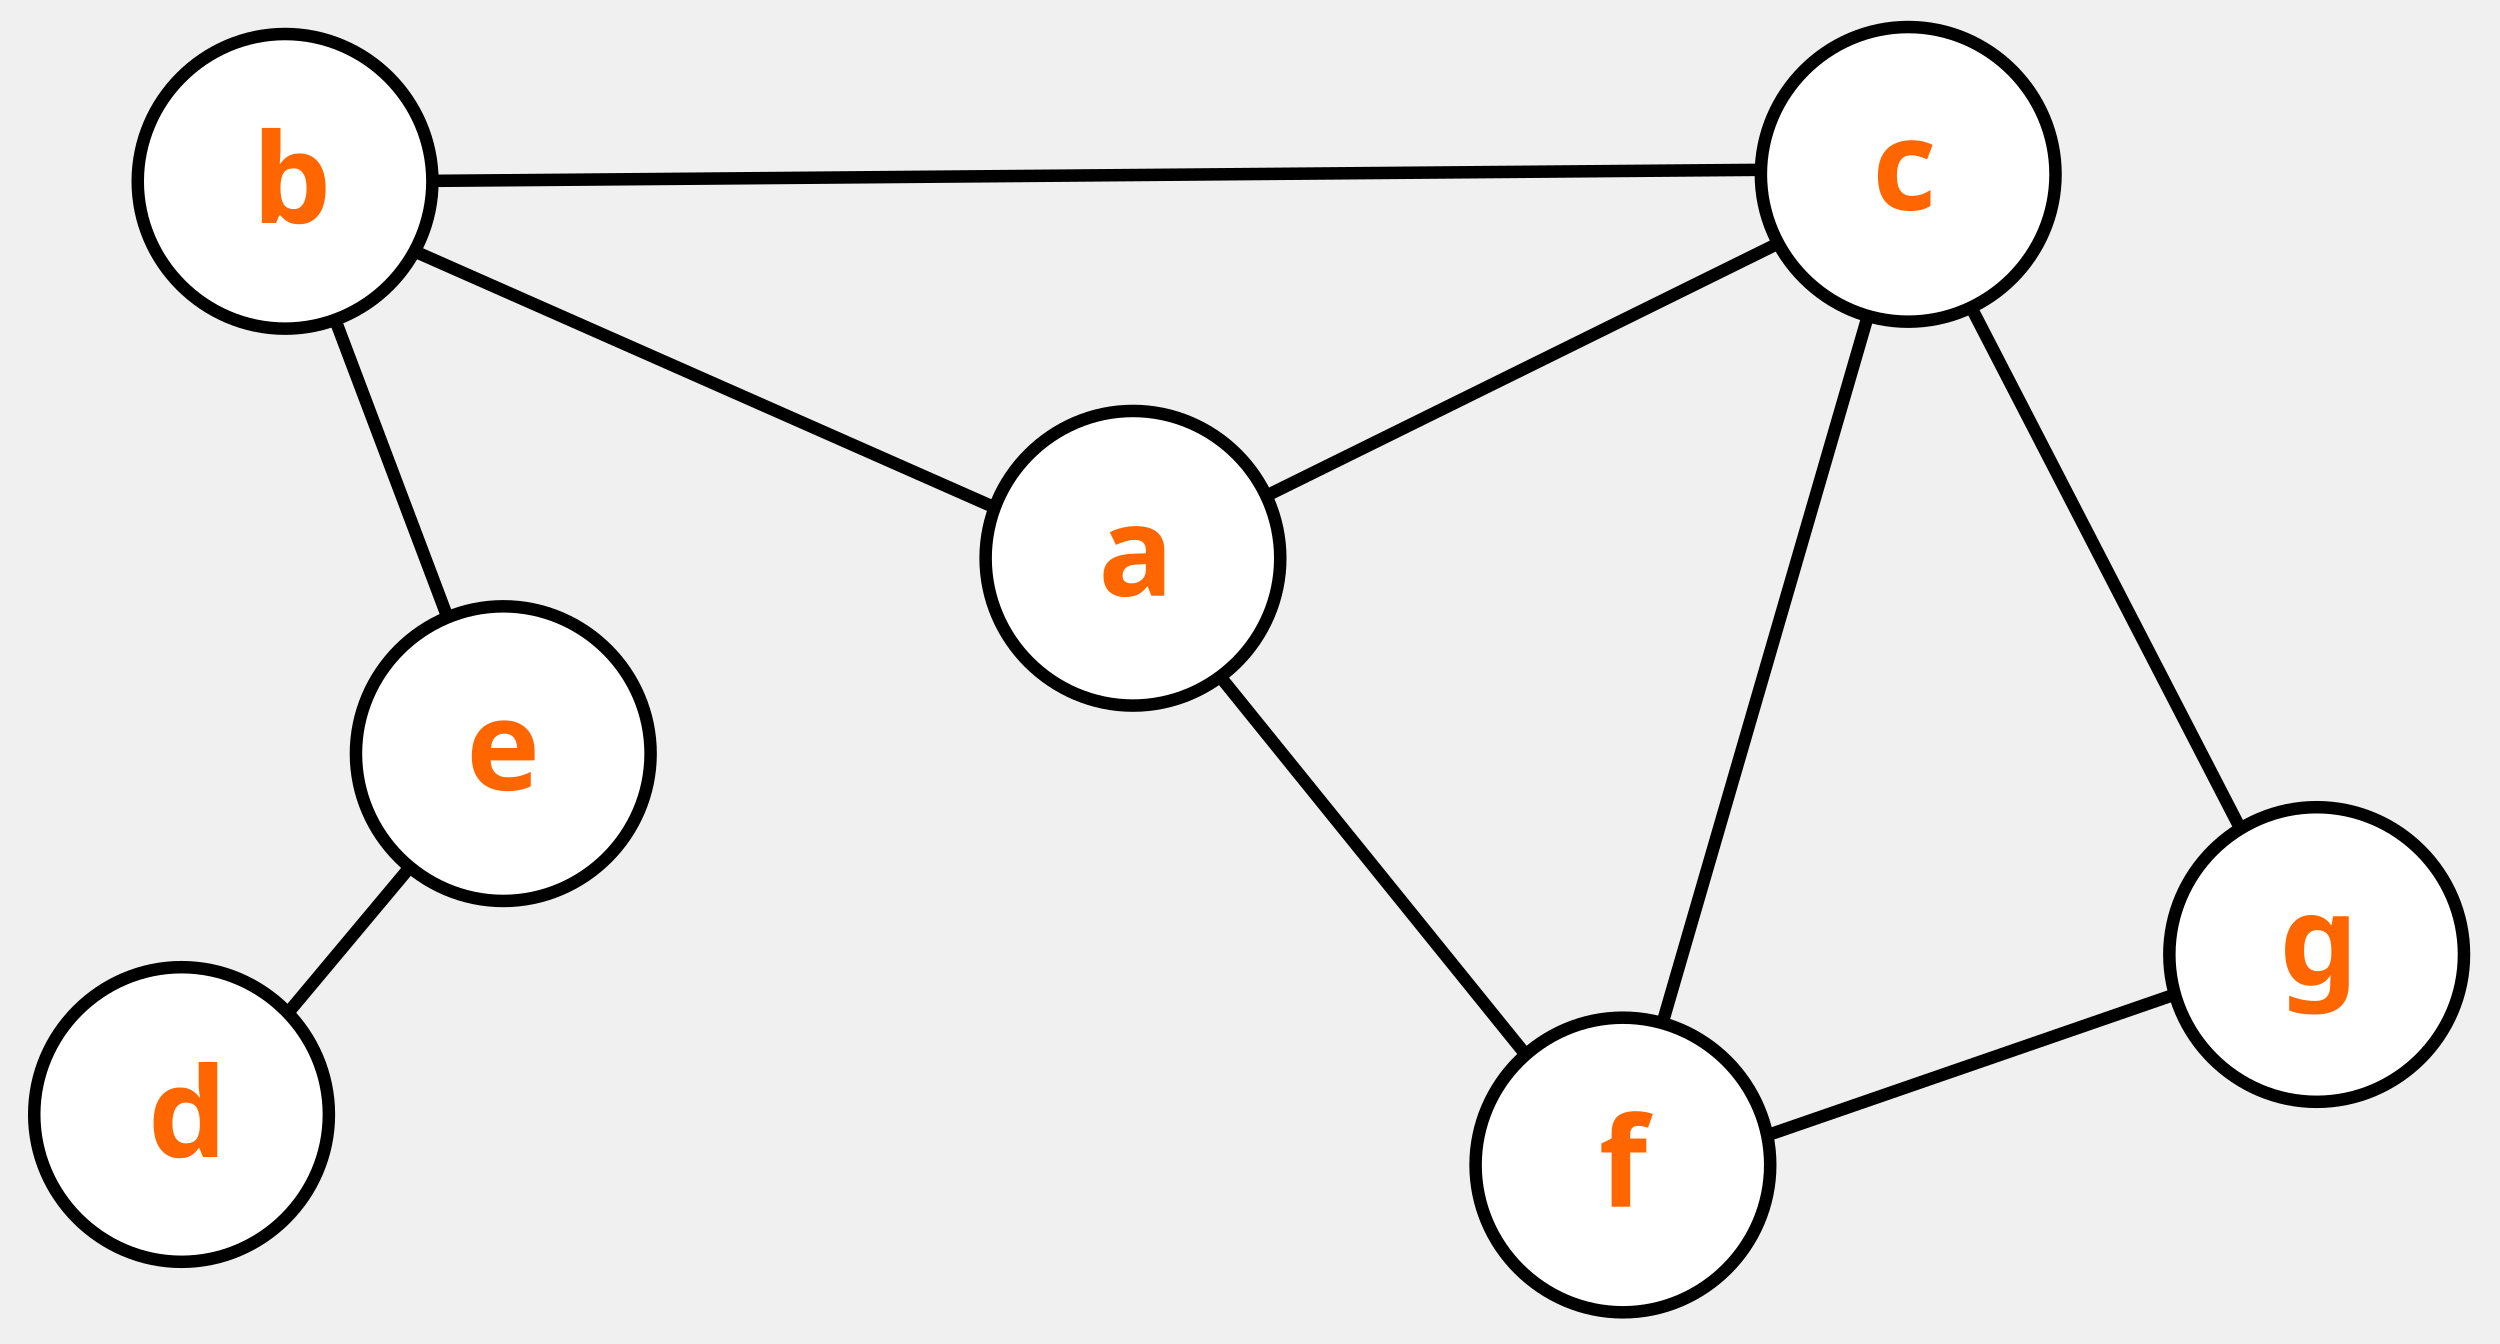
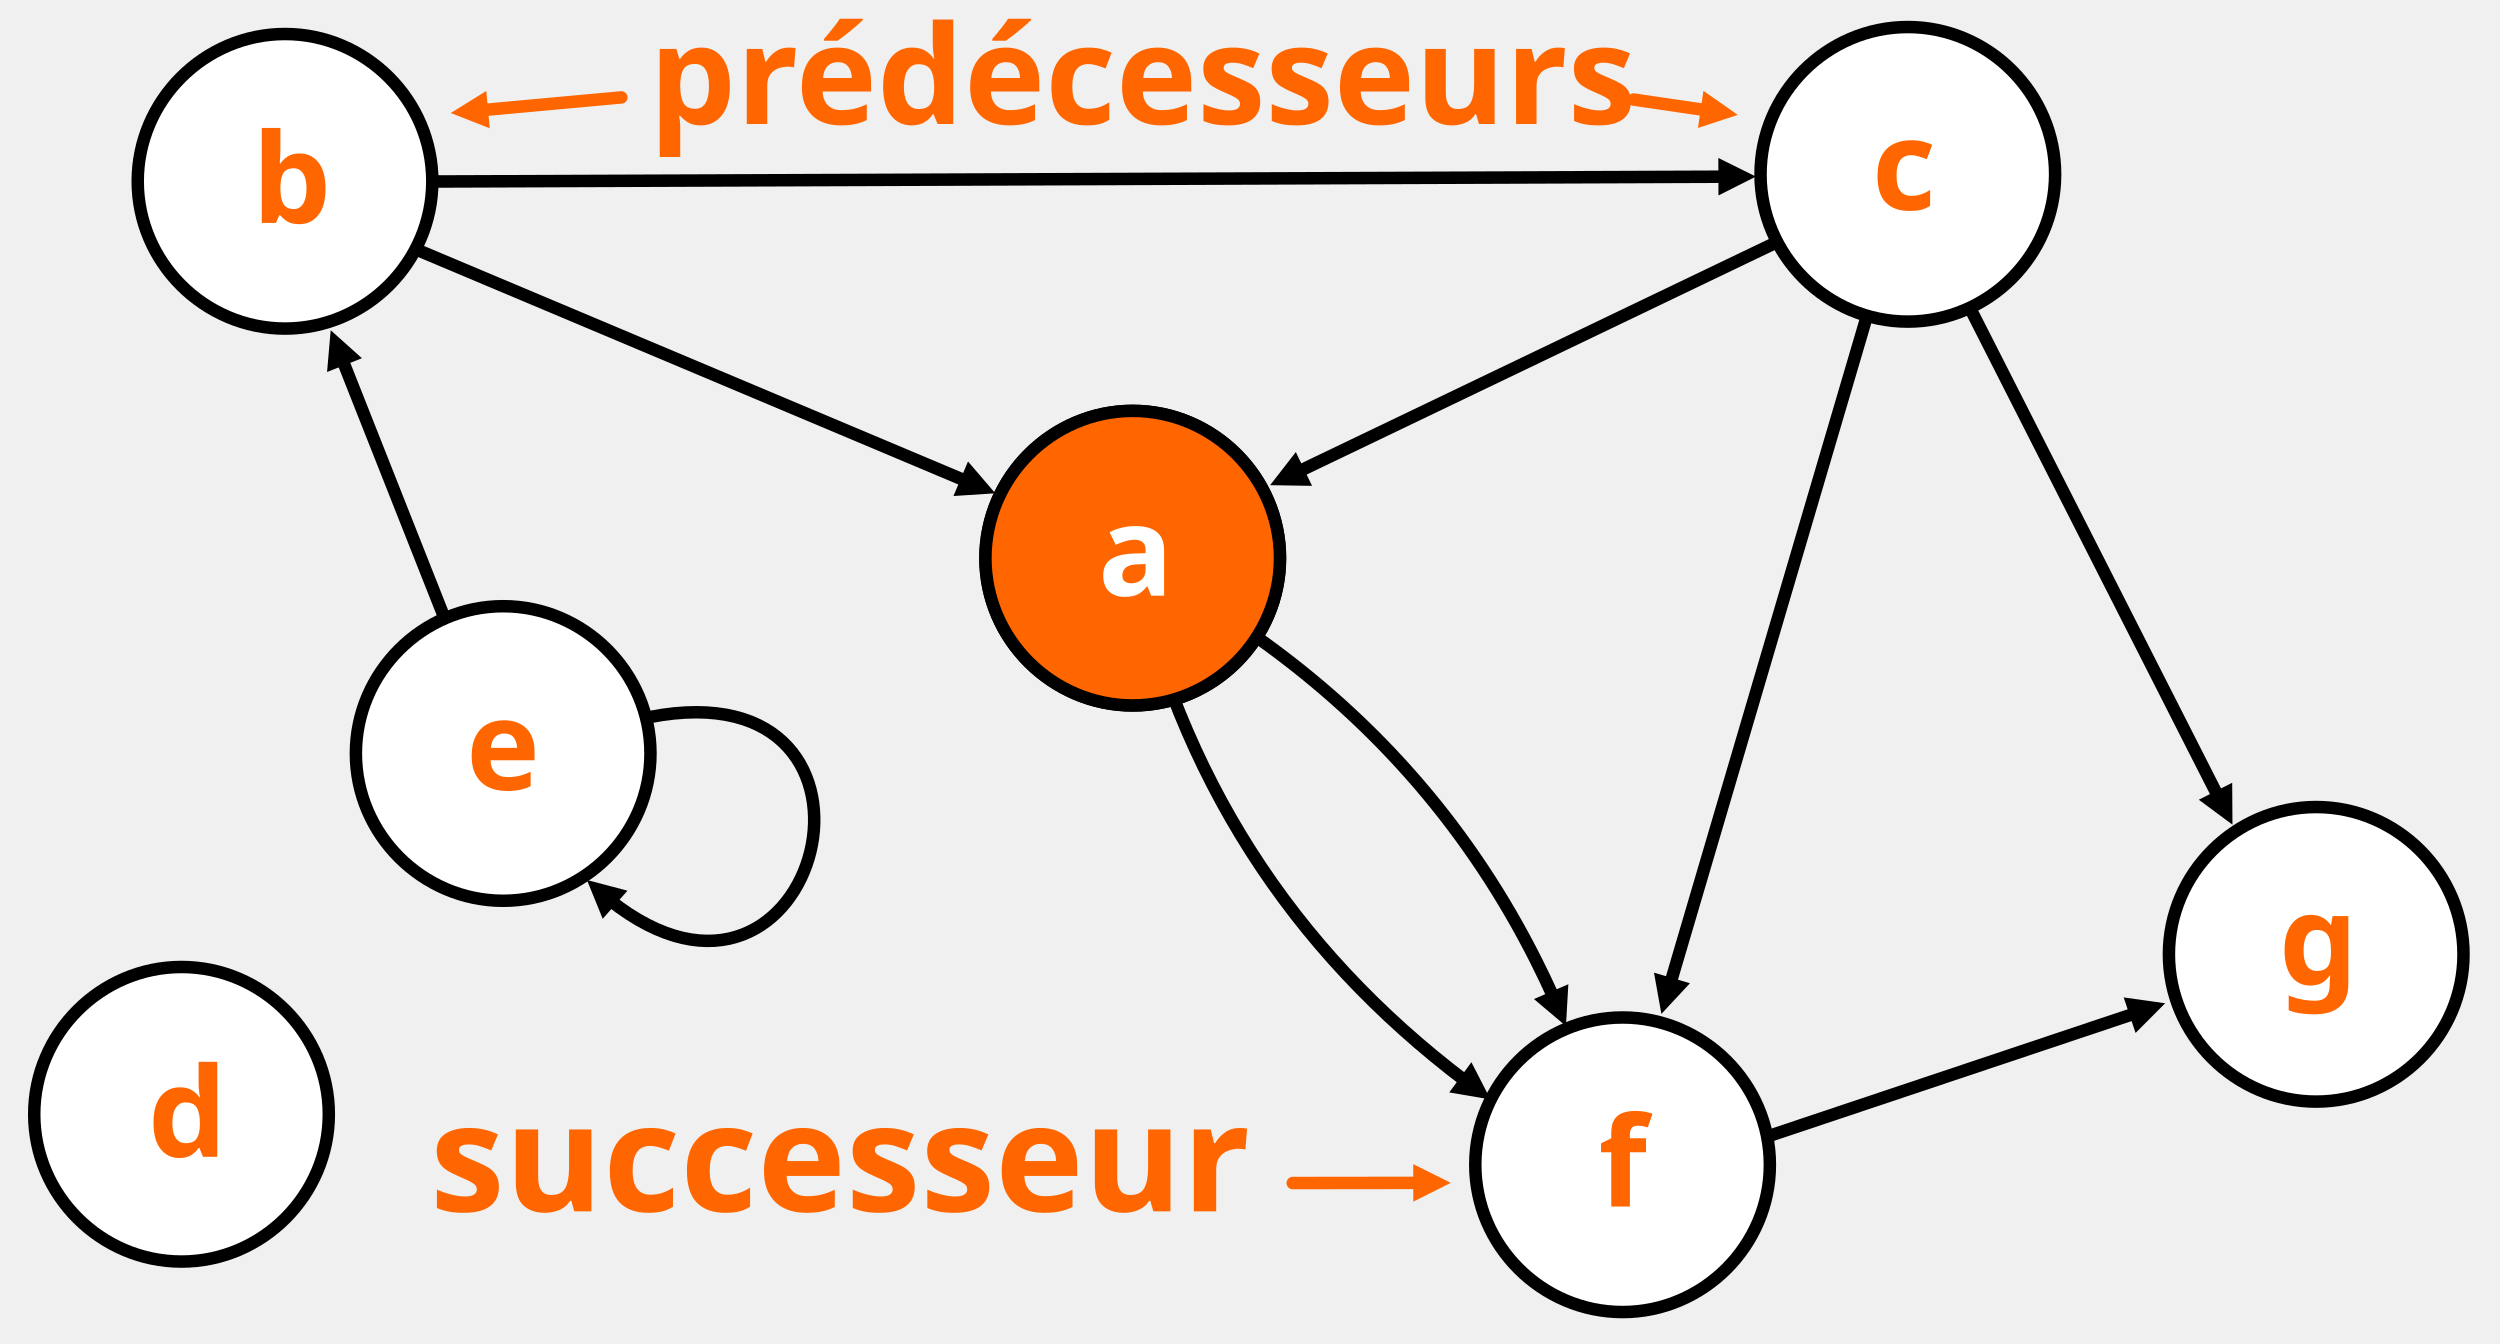
- <svg xmlns="http://www.w3.org/2000/svg" width="100%" height="100%" viewBox="0 0 400 215" version="1.1" xml:space="preserve" style="fill-rule:evenodd;clip-rule:evenodd;">
+ <svg xmlns="http://www.w3.org/2000/svg" width="100%" height="100%" viewBox="0 0 1667 896" version="1.1" xml:space="preserve" style="fill-rule:evenodd;clip-rule:evenodd;">
  <g id="Layer-1">
-     <g id="path5122" transform="matrix(1,0,0,1,-333.259,-122.913)">
-       <path d="M378.571,152.047L414.204,246.415" style="fill:none;stroke:black;stroke-width:2px;" />
+     <g id="directed">
+       <path id="path5122" d="M241.329,238.855l-20.817,-18.651l-2.431,27.845l23.248,-9.194Z" />
+       <path d="M227.866,238.802c19.028,48.116 68.4,172.961 68.4,172.961" style="fill:none;stroke:#000;stroke-width:8.33px;" />
+       <path id="path51221" d="M864.062,301.426l-17.135,22.082l27.947,0.459l-10.812,-22.541Z" />
+       <path d="M864.96,314.859c80.638,-38.677 404.227,-193.883 404.227,-193.883" style="fill:none;stroke:#000;stroke-width:8.33px;" />
+       <path id="path51222" d="M1102.88,648.567l4.926,27.513l19.055,-20.449l-23.981,-7.064Z" />
+       <path d="M1113.45,656.895c28.766,-97.657 157.568,-534.936 157.568,-534.936" style="fill:none;stroke:#000;stroke-width:8.33px;" />
+       <path id="path51223" d="M1416.06,665.068l27.676,3.913l-19.736,19.792l-7.94,-23.705Z" />
+       <path d="M1078.82,791.203c0,0 271.064,-90.789 345.95,-115.87" style="fill:none;stroke:#000;stroke-width:8.33px;" />
+       <path id="path5114" d="M645.467,307.707l18.189,21.222l-27.891,1.819l9.702,-23.041Z" />
+       <path d="M192.082,130.36c0,0 366.051,154.136 453.142,190.808" style="fill:none;stroke:#000;stroke-width:8.33px;" />
+       <path id="path51224" d="M1145.78,105.331l25.047,12.407l-24.954,12.593l-0.093,-25Z" />
+       <path d="M188.8,121.394c0,0 822.488,-3.062 962.026,-3.582" style="fill:none;stroke:#000;stroke-width:8.33px;" />
+       <path id="path51225" d="M1466.14,533.263l22.469,16.625l-0.181,-27.95l-22.288,11.325Z" />
+       <path d="M1479.55,532.058c-41.707,-82.086 -213.212,-419.629 -213.212,-419.629" style="fill:none;stroke:#000;stroke-width:8.33px;" />
+       <path id="path51226" d="M418.392,593.906l-27.028,-7.121l10.52,25.895l16.508,-18.774Z" />
+       <path d="M406.383,599.991c140.216,111.823 208.131,-157.014 26.906,-121.868" style="fill:none;stroke:#000;stroke-width:8.33px;" />
+       <path id="path51227" d="M1045.78,656.282l-1.612,27.904l-21.356,-18.032l22.968,-9.872Z" />
+       <path d="M837.509,424.486c82.939,58.698 144.078,131.363 186.669,215.912c4.209,8.356 8.237,16.828 12.087,25.414" style="fill:none;stroke:#000;stroke-width:8.33px;" />
+       <path id="path51228" d="M981.14,708.277l12.765,24.866l-27.551,-4.707l14.786,-20.159Z" />
+       <path d="M755.027,374.52c32.318,141.907 104.006,257.031 222.751,346.794" style="fill:none;stroke:#000;stroke-width:8.33px;" />
    </g>
-     <g id="path51221" transform="matrix(1,0,0,1,-197.365,-62.1624)">
-       <path d="M378.571,152.047L501.97,91.197" style="fill:none;stroke:black;stroke-width:2px;" />
+     <g>
+       <path id="path4622" d="M853.509,372.182c0,53.879 -44.336,98.214 -98.214,98.214c-53.879,0 -98.215,-44.335 -98.215,-98.214c0,-53.879 44.336,-98.214 98.215,-98.214c53.878,0 98.214,44.335 98.214,98.214l0,0Z" style="fill:#fff;stroke:#000;stroke-width:8.33px;" />
+       <text x="732.135px" y="397.179px" style="font-family:'SourceSansPro-Bold', 'Source Sans Pro', sans-serif;font-weight:700;font-size:83.333px;fill:#f60;">a</text>
    </g>
-     <g id="path51222" transform="matrix(1,0,0,1,-197.365,-62.1624)">
-       <path d="M456.806,248.422L502.41,91.433" style="fill:none;stroke:black;stroke-width:2px;" />
+     <g>
+       <path id="path46221" d="M853.509,372.182c0,53.879 -44.336,98.214 -98.214,98.214c-53.879,0 -98.215,-44.335 -98.215,-98.214c0,-53.879 44.336,-98.214 98.215,-98.214c53.878,0 98.214,44.335 98.214,98.214l0,0Z" style="fill:#f60;stroke:#000;stroke-width:8.33px;" />
+       <text x="732.135px" y="397.179px" style="font-family:'SourceSansPro-Bold', 'Source Sans Pro', sans-serif;font-weight:700;font-size:83.333px;fill:#fff;">a</text>
    </g>
-     <g id="path51223" transform="matrix(1,0,0,1,-119.655,37.8416)">
-       <path d="M378.571,152.047L490.958,113.206" style="fill:none;stroke:black;stroke-width:2px;" />
+     <g>
+       <path id="path4445" d="M219.255,743.001c0,53.878 -44.336,98.214 -98.215,98.214c-53.878,0 -98.214,-44.336 -98.214,-98.214c0,-53.879 44.336,-98.215 98.214,-98.215c53.879,0 98.215,44.336 98.215,98.215l0,0Z" style="fill:#fff;stroke:#000;stroke-width:8.33px;" />
+       <text x="98.609px" y="771.344px" style="font-family:'SourceSansPro-Bold', 'Source Sans Pro', sans-serif;font-weight:700;font-size:83.333px;fill:#f60;">d</text>
    </g>
-     <g id="path5114" transform="matrix(1,0,0,1,-80.8232,-76.6395)">
-       <path d="M126.923,107.926L262.064,167.595" style="fill:none;stroke:black;stroke-width:2px;" />
+     <g>
+       <path id="path4455" d="M433.733,502.427c0,53.879 -44.335,98.215 -98.214,98.215c-53.879,0 -98.214,-44.336 -98.214,-98.215c0,-53.878 44.335,-98.214 98.214,-98.214c53.879,0 98.214,44.336 98.214,98.214l0,0Z" style="fill:#fff;stroke:#000;stroke-width:8.33px;" />
+       <text x="310.755px" y="526.604px" style="font-family:'SourceSansPro-Bold', 'Source Sans Pro', sans-serif;font-weight:700;font-size:83.333px;fill:#f60;">e</text>
    </g>
-     <g id="path51141" transform="matrix(1,0,0,1,-80.8232,-76.6395)">
-       <path d="M340.221,264.282L262.064,167.595" style="fill:none;stroke:black;stroke-width:2px;" />
+     <g>
+       <path id="path4016" d="M288.264,120.887c0,53.879 -44.336,98.215 -98.214,98.215c-53.879,0 -98.215,-44.336 -98.215,-98.215c0,-53.878 44.336,-98.214 98.215,-98.214c53.878,0 98.214,44.336 98.214,98.214l0,0Z" style="fill:#fff;stroke:#000;stroke-width:8.33px;" />
+       <text x="168.049px" y="148.65px" style="font-family:'SourceSansPro-Bold', 'Source Sans Pro', sans-serif;font-weight:700;font-size:83.333px;fill:#f60;">b</text>
    </g>
-     <g id="path51224" transform="matrix(1,0,0,1,-333.259,-122.913)">
-       <path d="M378.571,152.047L637.18,149.896" style="fill:none;stroke:black;stroke-width:2px;" />
+     <g>
+       <path id="path4602" d="M1180.15,776.666c0,53.878 -44.335,98.214 -98.214,98.214c-53.879,0 -98.215,-44.336 -98.215,-98.214c0,-53.879 44.336,-98.215 98.215,-98.215c53.879,0 98.214,44.336 98.214,98.215l0,0Z" style="fill:#fff;stroke:#000;stroke-width:8.33px;" />
+       <text x="1065.89px" y="804.509px" style="font-family:'SourceSansPro-Bold', 'Source Sans Pro', sans-serif;font-weight:700;font-size:83.333px;fill:#f60;">f</text>
    </g>
-     <g id="path51225" transform="matrix(1,0,0,1,-333.259,-122.913)">
-       <path d="M702.82,276.983L637.18,149.896" style="fill:none;stroke:black;stroke-width:2px;" />
+     <g>
+       <path id="path4752" d="M1642.66,636.343c0,53.879 -44.336,98.214 -98.214,98.214c-53.879,0 -98.215,-44.335 -98.215,-98.214c0,-53.879 44.336,-98.214 98.215,-98.214c53.878,0 98.214,44.335 98.214,98.214l0,0Z" style="fill:#fff;stroke:#000;stroke-width:8.33px;" />
+       <text x="1519.61px" y="656.353px" style="font-family:'SourceSansPro-Bold', 'Source Sans Pro', sans-serif;font-weight:700;font-size:83.333px;fill:#f60;">g</text>
    </g>
-     <g id="path51226" transform="matrix(1,0,0,1,-350.37,31.3779)">
-       <path d="M378.571,152.047L430.543,89.93" style="fill:none;stroke:black;stroke-width:2px;" />
+     <g>
+       <path id="path4863" d="M1370.35,116.237c0,53.879 -44.335,98.215 -98.214,98.215c-53.879,0 -98.214,-44.336 -98.214,-98.215c0,-53.878 44.335,-98.214 98.214,-98.214c53.879,0 98.214,44.336 98.214,98.214l0,0Z" style="fill:#fff;stroke:#000;stroke-width:8.33px;" />
+       <text x="1248.18px" y="139.833px" style="font-family:'SourceSansPro-Bold', 'Source Sans Pro', sans-serif;font-weight:700;font-size:83.333px;fill:#f60;">c</text>
    </g>
-     <g transform="matrix(1,0,0,1,-34.1108,61.9823)">
-       <g id="path4622" transform="matrix(1,0,0,1,156.096,-32.0681)">
-         <path d="M82.857,59.409C82.857,72.34 72.217,82.981 59.286,82.981C46.355,82.981 35.714,72.34 35.714,59.409C35.714,46.479 46.355,35.838 59.286,35.838C72.217,35.838 82.857,46.479 82.857,59.409L82.857,59.409Z" style="fill:white;stroke:black;stroke-width:2px;" />
-       </g>
-       <g transform="matrix(1,0,0,1,53.7056,-13.7736)">
-         <text x="156.117px" y="47.114px" style="font-family:'SourceSansPro-Bold', 'Source Sans Pro', sans-serif;font-weight:700;font-size:20px;fill:rgb(255,102,0);">a</text>
-       </g>
-     </g>
-     <g transform="matrix(1,0,0,1,2.95392,9.5979)">
-       <g id="path4445" transform="matrix(1,0,0,1,-33.1899,109.313)">
-         <path d="M82.857,59.409C82.857,72.34 72.217,82.981 59.286,82.981C46.355,82.981 35.714,72.34 35.714,59.409C35.714,46.479 46.355,35.838 59.286,35.838C72.217,35.838 82.857,46.479 82.857,59.409L82.857,59.409Z" style="fill:white;stroke:black;stroke-width:2px;" />
-       </g>
-       <g transform="matrix(1,0,0,1,-135.405,128.411)">
-         <text x="156.117px" y="47.114px" style="font-family:'SourceSansPro-Bold', 'Source Sans Pro', sans-serif;font-weight:700;font-size:20px;fill:rgb(255,102,0);">d</text>
-       </g>
-     </g>
-     <g transform="matrix(1,0,0,1,-88.4284,-48.1397)">
-       <g id="path4455" transform="matrix(1,0,0,1,109.667,109.313)">
-         <path d="M82.857,59.409C82.857,72.34 72.217,82.981 59.286,82.981C46.355,82.981 35.714,72.34 35.714,59.409C35.714,46.479 46.355,35.838 59.286,35.838C72.217,35.838 82.857,46.479 82.857,59.409L82.857,59.409Z" style="fill:white;stroke:black;stroke-width:2px;" />
-       </g>
-       <g transform="matrix(1,0,0,1,6.89225,127.411)">
-         <text x="156.117px" y="47.114px" style="font-family:'SourceSansPro-Bold', 'Source Sans Pro', sans-serif;font-weight:700;font-size:20px;fill:rgb(255,102,0);">e</text>
-       </g>
-     </g>
-     <g transform="matrix(1,0,0,1,-51.1979,-61.6617)">
-       <g id="path4016" transform="matrix(1,0,0,1,37.5241,31.2652)">
-         <path d="M82.857,59.409C82.857,72.34 72.217,82.981 59.286,82.981C46.355,82.981 35.714,72.34 35.714,59.409C35.714,46.479 46.355,35.838 59.286,35.838C72.217,35.838 82.857,46.479 82.857,59.409L82.857,59.409Z" style="fill:white;stroke:black;stroke-width:2px;" />
-       </g>
-       <g transform="matrix(1,0,0,1,-64.5878,50.2235)">
-         <text x="156.117px" y="47.114px" style="font-family:'SourceSansPro-Bold', 'Source Sans Pro', sans-serif;font-weight:700;font-size:20px;fill:rgb(255,102,0);">b</text>
-       </g>
-     </g>
-     <g transform="matrix(1,0,0,1,-2.14573,17.6775)">
-       <g id="path4602" transform="matrix(1,0,0,1,202.524,109.313)">
-         <path d="M82.857,59.409C82.857,72.34 72.217,82.981 59.286,82.981C46.355,82.981 35.714,72.34 35.714,59.409C35.714,46.479 46.355,35.838 59.286,35.838C72.217,35.838 82.857,46.479 82.857,59.409L82.857,59.409Z" style="fill:white;stroke:black;stroke-width:2px;" />
-       </g>
-       <g transform="matrix(1,0,0,1,101.842,128.291)">
-         <text x="156.117px" y="47.114px" style="font-family:'SourceSansPro-Bold', 'Source Sans Pro', sans-serif;font-weight:700;font-size:20px;fill:rgb(255,102,0);">f</text>
-       </g>
-     </g>
-     <g transform="matrix(1,0,0,1,-34,-16)">
-       <g id="path4752" transform="matrix(1,0,0,1,345.381,109.313)">
-         <path d="M82.857,59.409C82.857,72.34 72.217,82.981 59.286,82.981C46.355,82.981 35.714,72.34 35.714,59.409C35.714,46.479 46.355,35.838 59.286,35.838C72.217,35.838 82.857,46.479 82.857,59.409L82.857,59.409Z" style="fill:white;stroke:black;stroke-width:2px;" />
-       </g>
-       <g transform="matrix(1,0,0,1,242.589,126.411)">
-         <text x="156.117px" y="47.114px" style="font-family:'SourceSansPro-Bold', 'Source Sans Pro', sans-serif;font-weight:700;font-size:20px;fill:rgb(255,102,0);">g</text>
-       </g>
-     </g>
-     <g transform="matrix(1,0,0,1,-27.2119,-62.7777)">
-       <g id="path4863" transform="matrix(1,0,0,1,273.238,31.2653)">
-         <path d="M82.857,59.409C82.857,72.34 72.217,82.981 59.286,82.981C46.355,82.981 35.714,72.34 35.714,59.409C35.714,46.479 46.355,35.838 59.286,35.838C72.217,35.838 82.857,46.479 82.857,59.409L82.857,59.409Z" style="fill:white;stroke:black;stroke-width:2px;" />
-       </g>
-       <g transform="matrix(1,0,0,1,170.658,49.2235)">
-         <text x="156.117px" y="47.114px" style="font-family:'SourceSansPro-Bold', 'Source Sans Pro', sans-serif;font-weight:700;font-size:20px;fill:rgb(255,102,0);">c</text>
-       </g>
-     </g>
+     <path d="M942.344,776.253l25.015,12.47l-24.985,12.53l-0.03,-25Z" style="fill:#f60;" />
+     <path d="M862.007,788.85c0,0 54.798,-0.066 85.352,-0.103" style="fill:none;stroke:#f60;stroke-width:8.33px;stroke-linecap:round;stroke-linejoin:round;stroke-miterlimit:1.5;" />
+     <text x="286.748px" y="807.709px" style="font-family:'SourceSansPro-Bold', 'Source Sans Pro', sans-serif;font-weight:700;font-size:100px;fill:#f60;">successeur</text>
+     <path d="M326.55,85.534l-26.036,-10.167l23.755,-14.729l2.281,24.896Z" style="fill:#f60;" />
+     <path d="M414.277,64.944c0,0 -61.227,5.61 -93.846,8.598" style="fill:none;stroke:#f60;stroke-width:8.33px;stroke-linecap:round;stroke-linejoin:round;stroke-miterlimit:1.5;" />
+     <path d="M1135.85,60.582l22.915,16.005l-26.553,8.729l3.638,-24.734Z" style="fill:#f60;" />
+     <path d="M1089.36,66.378c0,0 29.104,4.281 49.62,7.299" style="fill:none;stroke:#f60;stroke-width:8.33px;stroke-linecap:round;stroke-linejoin:round;stroke-miterlimit:1.5;" />
+     <text x="432.765px" y="82.697px" style="font-family:'SourceSansPro-Bold', 'Source Sans Pro', sans-serif;font-weight:700;font-size:91.667px;fill:#f60;">prédécesseurs</text>
  </g>
</svg>
